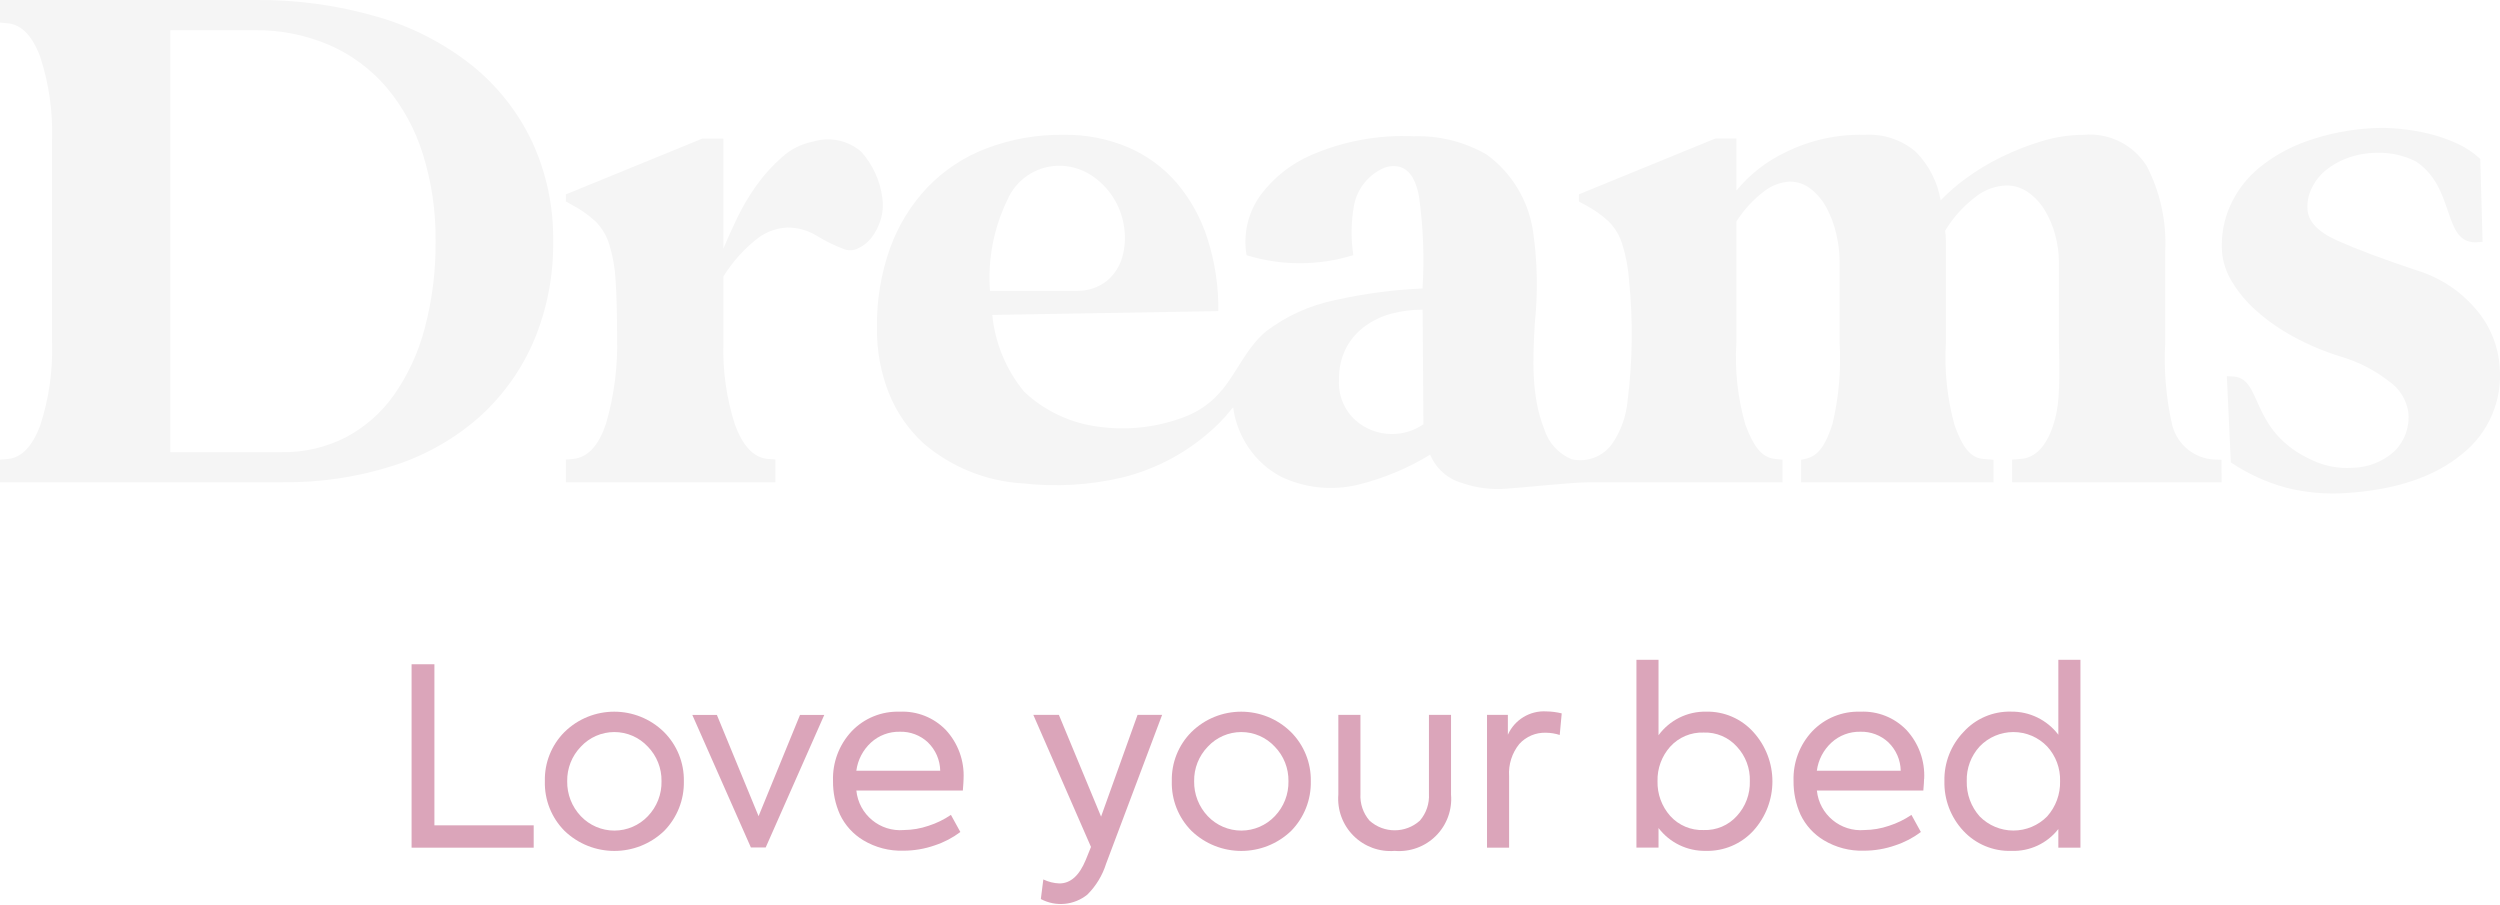
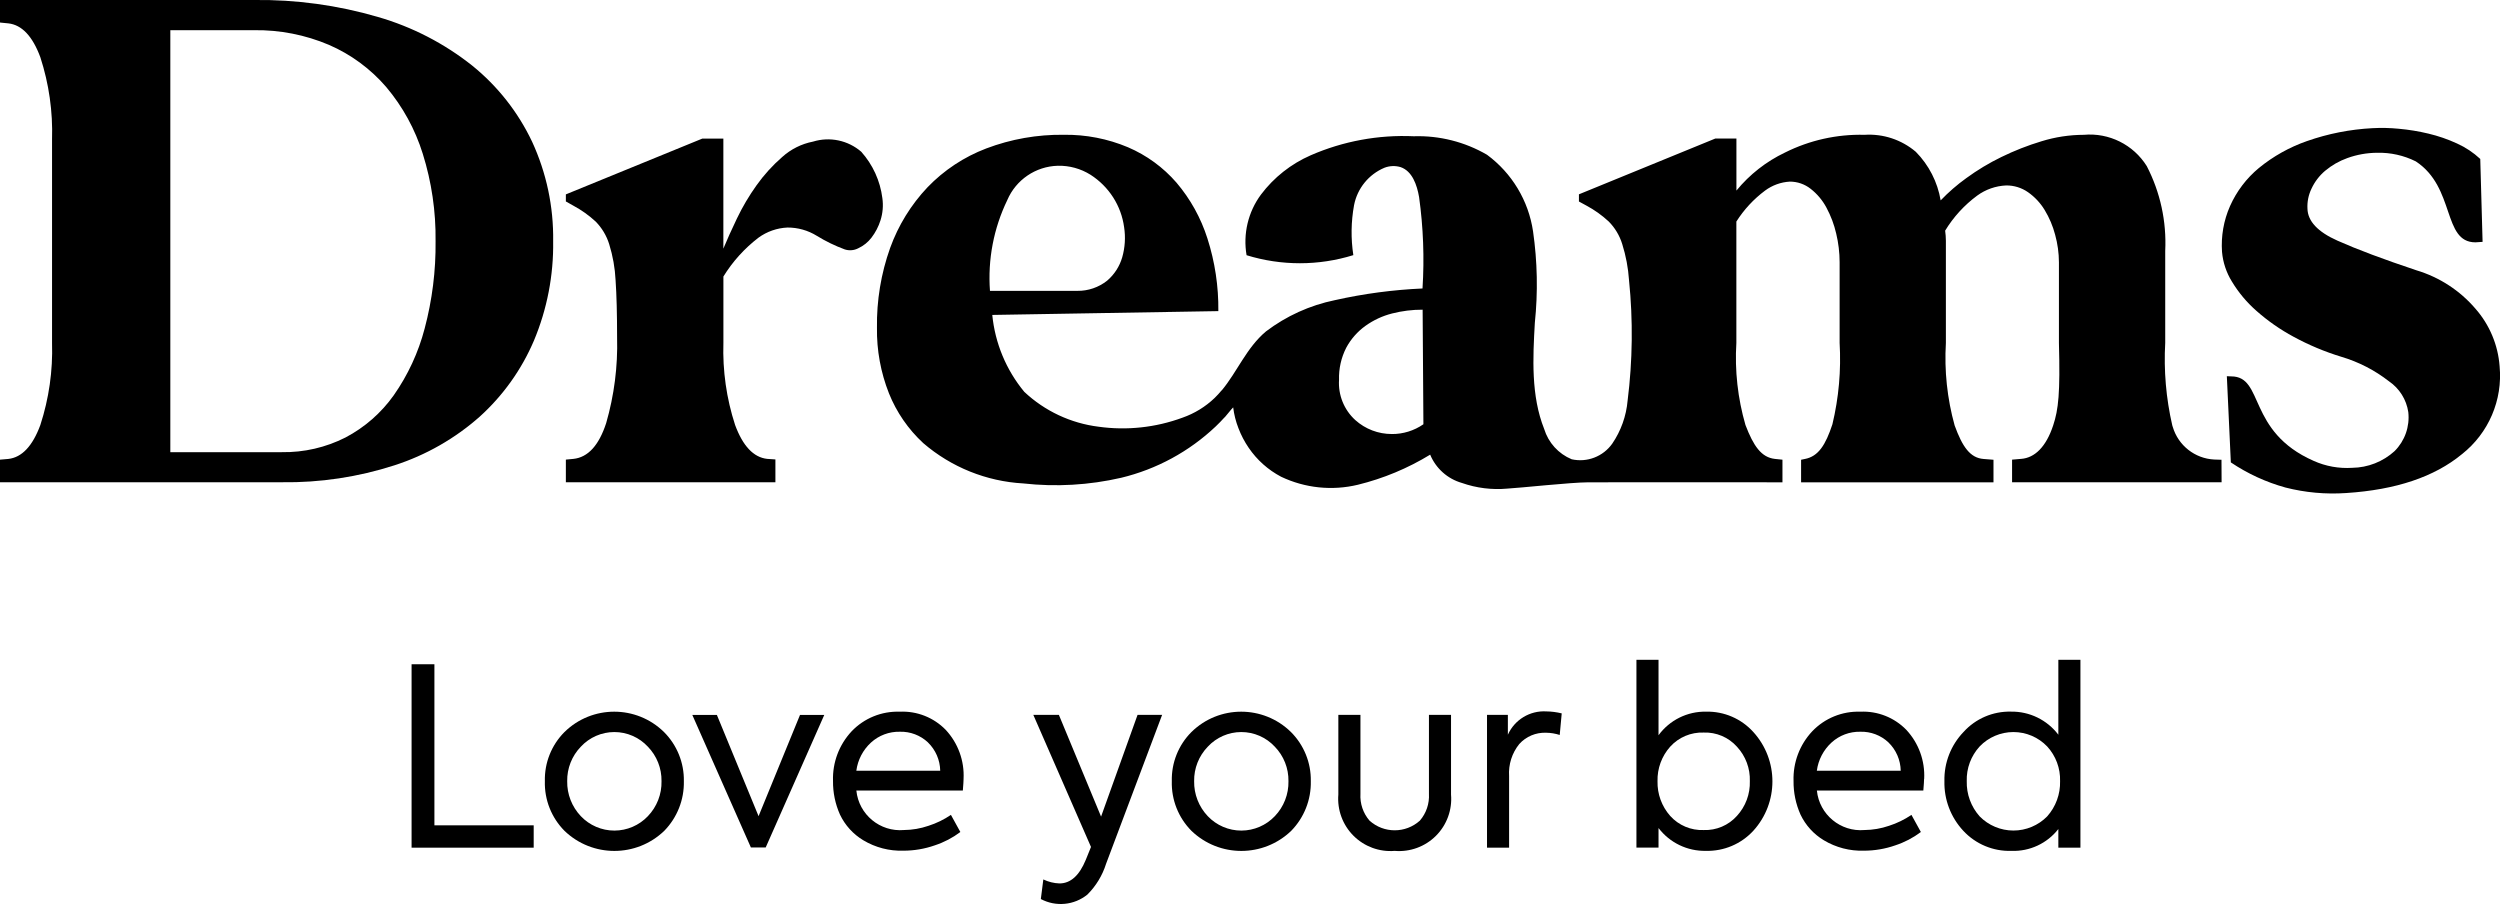
<svg xmlns="http://www.w3.org/2000/svg" width="187.334" height="67.741" viewBox="0 0 187.334 67.741">
-   <g data-name="Group 312">
-     <g data-name="Dreams_logo_whiteLIGHTpink_2022_strapline_RGB (1)">
-       <g fill="#f5f5f5" data-name="Group 59">
-         <path d="M42.402 36.14v-1.7l.564-.054q1.637-.17 2.457-2.682a21.067 21.067 0 0 0 .818-6.409q0-2.653-.113-4.292a10.89 10.89 0 0 0-.48-2.71 4.184 4.184 0 0 0-1.016-1.694 8.1 8.1 0 0 0-1.666-1.186l-.564-.318v-.529l10.221-4.179h1.581v8.244q.395-.959 1.017-2.259a16.587 16.587 0 0 1 1.468-2.485 12.151 12.151 0 0 1 1.92-2.118 4.824 4.824 0 0 1 2.315-1.158 3.809 3.809 0 0 1 3.614.762 6.422 6.422 0 0 1 1.581 3.473 3.753 3.753 0 0 1-.141 1.666 4.237 4.237 0 0 1-.677 1.3 2.637 2.637 0 0 1-.988.791 1.308 1.308 0 0 1-1.016.085 11.8 11.8 0 0 1-2.09-1.017 4.146 4.146 0 0 0-2.2-.621 4.005 4.005 0 0 0-2.174.762 10.828 10.828 0 0 0-2.626 2.908v4.969a18.069 18.069 0 0 0 .876 6.155q.875 2.371 2.4 2.541l.621.042v1.709h-15.7Z" data-name="Path 236" />
-         <path d="M153.852 31.876c-.534 1.618-1.386 2.434-2.4 2.509l-.68.058v1.694h15.7l-.008-1.685-.549-.018a3.42 3.42 0 0 1-3.1-2.438c-.014-.04-.024-.079-.038-.12a22.09 22.09 0 0 1-.529-6.187v-6.891a12.5 12.5 0 0 0-1.384-6.353 5.032 5.032 0 0 0-4.716-2.343 10.806 10.806 0 0 0-3.162.481 20.029 20.029 0 0 0-3.02 1.185 17.181 17.181 0 0 0-2.626 1.581 13.828 13.828 0 0 0-1.92 1.667 6.785 6.785 0 0 0-1.864-3.643 5.4 5.4 0 0 0-3.839-1.271 12.609 12.609 0 0 0-5.958 1.327 10.619 10.619 0 0 0-3.643 2.852v-3.9h-1.581l-10.22 4.18V15.1l.563.307a8.041 8.041 0 0 1 1.665 1.187 4.125 4.125 0 0 1 1.016 1.694 11.622 11.622 0 0 1 .51 2.71 39.93 39.93 0 0 1-.106 9.02 6.783 6.783 0 0 1-1.151 3.226 2.941 2.941 0 0 1-3.038 1.172 3.591 3.591 0 0 1-2.063-2.27c-.992-2.489-.85-5.334-.7-7.96a27.792 27.792 0 0 0-.135-6.855 8.713 8.713 0 0 0-3.45-5.735 10.267 10.267 0 0 0-5.489-1.386 17.354 17.354 0 0 0-7.716 1.424 9.352 9.352 0 0 0-3.731 2.945 5.943 5.943 0 0 0-1.08 4.545 13.523 13.523 0 0 0 8-.006 11.327 11.327 0 0 1 .055-3.749 3.834 3.834 0 0 1 2.279-2.8 1.881 1.881 0 0 1 1.207-.047c.875.3 1.229 1.333 1.386 2.245a34.006 34.006 0 0 1 .257 6.85 37.608 37.608 0 0 0-6.567.875 12.806 12.806 0 0 0-5.164 2.343c-1.464 1.231-2.143 3.011-3.314 4.42v-.013a7.353 7.353 0 0 1-.531.578 6.662 6.662 0 0 1-2.413 1.479 12.985 12.985 0 0 1-6.286.676 9.927 9.927 0 0 1-5.564-2.611 10.668 10.668 0 0 1-2.4-5.765l16.94-.286a17.175 17.175 0 0 0-.819-5.447 12.131 12.131 0 0 0-2.316-4.178 10.042 10.042 0 0 0-3.64-2.655 11.969 11.969 0 0 0-4.8-.933 15.808 15.808 0 0 0-5.818 1.025 12.056 12.056 0 0 0-4.4 2.909 13.078 13.078 0 0 0-2.8 4.543 17.051 17.051 0 0 0-.988 5.987 12.828 12.828 0 0 0 .9 4.913 10.283 10.283 0 0 0 2.568 3.726 12.562 12.562 0 0 0 7.495 3.022 21.9 21.9 0 0 0 7.336-.423 15.62 15.62 0 0 0 7.079-3.842q.345-.329.664-.682l.011-.014v.014c.21-.234.481-.6.64-.753a6.394 6.394 0 0 0 .392 1.557 6.98 6.98 0 0 0 .77 1.473A6.739 6.739 0 0 0 96 35.725a8.666 8.666 0 0 0 5.748.6 19.18 19.18 0 0 0 5.42-2.256 3.661 3.661 0 0 0 2.38 2.121 8.047 8.047 0 0 0 3.4.423c.932-.049 4.756-.467 6.073-.472 2.2-.009 14.545 0 14.545 0v-1.695l-.564-.058c-1.016-.113-1.605-.959-2.208-2.54a18.13 18.13 0 0 1-.682-6.155v-9.091a8.7 8.7 0 0 1 2.145-2.316 3.439 3.439 0 0 1 1.865-.677 2.513 2.513 0 0 1 1.552.536 4.426 4.426 0 0 1 1.187 1.412 7.74 7.74 0 0 1 .733 1.949 9.243 9.243 0 0 1 .255 2.145v6.042a20.948 20.948 0 0 1-.54 6.1c-.51 1.546-1.05 2.409-2.066 2.6l-.281.058v1.694h14.417v-1.694l-.735-.058c-1.016-.075-1.594-.912-2.176-2.513a18.922 18.922 0 0 1-.656-6.182v-7.652a5.757 5.757 0 0 0-.055-.762 9.185 9.185 0 0 1 2.4-2.626 3.981 3.981 0 0 1 2.172-.762 2.816 2.816 0 0 1 1.639.507 4.434 4.434 0 0 1 1.242 1.327 6.978 6.978 0 0 1 .79 1.864 7.869 7.869 0 0 1 .283 2.062v6.042c.102 3.766-.038 4.993-.431 6.178ZM75.481 14.989a4.242 4.242 0 0 1 3.784-2.568 4.418 4.418 0 0 1 2.456.677 5.623 5.623 0 0 1 1.694 1.694 5.526 5.526 0 0 1 .819 2.232 5.3 5.3 0 0 1-.142 2.258 3.628 3.628 0 0 1-1.129 1.749 3.524 3.524 0 0 1-2.229.764h-6.552a13.361 13.361 0 0 1 1.3-6.806Zm28.813 17.534a4.086 4.086 0 0 1-2.739-1.047 3.754 3.754 0 0 1-1.216-3.018 4.957 4.957 0 0 1 .538-2.4 4.841 4.841 0 0 1 1.439-1.639 5.951 5.951 0 0 1 2-.93 9.163 9.163 0 0 1 2.287-.283l.058 8.585a4.1 4.1 0 0 1-2.371.733Z" data-name="Path 237" />
-         <path d="M0 36.14v-1.696l.623-.054q1.524-.17 2.4-2.541a18.085 18.085 0 0 0 .877-6.155V10.447a18.1 18.1 0 0 0-.876-6.155Q2.146 1.92.623 1.751l-.565-.056L0 1.686V0h19.03a31.69 31.69 0 0 1 9.289 1.27 20.545 20.545 0 0 1 7.061 3.642 16.31 16.31 0 0 1 4.489 5.7 17.176 17.176 0 0 1 1.581 7.458 18.605 18.605 0 0 1-1.44 7.454 16.3 16.3 0 0 1-4.066 5.7 17.974 17.974 0 0 1-6.381 3.642 26.238 26.238 0 0 1-8.442 1.27H0Zm21.119-2.258a10.187 10.187 0 0 0 4.772-1.1 10.323 10.323 0 0 0 3.614-3.162 15.556 15.556 0 0 0 2.315-5 24.408 24.408 0 0 0 .819-6.55 21.02 21.02 0 0 0-.96-6.55 14.4 14.4 0 0 0-2.739-5 11.911 11.911 0 0 0-4.29-3.158 13.856 13.856 0 0 0-5.618-1.1h-6.269v31.621h8.358Z" data-name="Path 238" />
-         <path d="m166.878 28.191.311.013c2.492-.007 1.171 4.122 6.18 6.33a6.084 6.084 0 0 0 2.892.521 4.811 4.811 0 0 0 3.173-1.251 3.568 3.568 0 0 0 1.028-2.924 3.4 3.4 0 0 0-1.451-2.311 10.814 10.814 0 0 0-3.569-1.835 19.23 19.23 0 0 1-3.577-1.5 14.627 14.627 0 0 1-2.784-1.942 9.317 9.317 0 0 1-1.84-2.2 5.066 5.066 0 0 1-.737-2.216 7.258 7.258 0 0 1 .6-3.434 7.837 7.837 0 0 1 2.164-2.855 11.864 11.864 0 0 1 3.6-2.015 17.592 17.592 0 0 1 4.917-.968 13.07 13.07 0 0 1 1.955.043 15.55 15.55 0 0 1 2.23.365 11.382 11.382 0 0 1 2.141.739 6.438 6.438 0 0 1 1.744 1.16l.174 6.213-.541.035c-2.479-.008-1.48-4.112-4.464-6.066a6.147 6.147 0 0 0-2.9-.645 6.681 6.681 0 0 0-2.237.4 5.454 5.454 0 0 0-1.664.956 3.913 3.913 0 0 0-1.017 1.339 3.07 3.07 0 0 0-.3 1.49q.033 1.413 2.248 2.4t5.916 2.221a9.353 9.353 0 0 1 4.429 2.883 7.356 7.356 0 0 1 1.805 4.3 7.486 7.486 0 0 1-2.828 6.6q-3.089 2.548-8.667 2.908a14.37 14.37 0 0 1-4.554-.413 14.04 14.04 0 0 1-4.09-1.883l-.3-6.464Z" data-name="Path 239" />
+   <g>
+     <g>
+       <g class="logo-text-1">
+         <path d="M42.402 36.14v-1.7l.564-.054q1.637-.17 2.457-2.682a21.067 21.067 0 0 0 .818-6.409q0-2.653-.113-4.292a10.89 10.89 0 0 0-.48-2.71 4.184 4.184 0 0 0-1.016-1.694 8.1 8.1 0 0 0-1.666-1.186l-.564-.318v-.529l10.221-4.179h1.581v8.244q.395-.959 1.017-2.259a16.587 16.587 0 0 1 1.468-2.485 12.151 12.151 0 0 1 1.92-2.118 4.824 4.824 0 0 1 2.315-1.158 3.809 3.809 0 0 1 3.614.762 6.422 6.422 0 0 1 1.581 3.473 3.753 3.753 0 0 1-.141 1.666 4.237 4.237 0 0 1-.677 1.3 2.637 2.637 0 0 1-.988.791 1.308 1.308 0 0 1-1.016.085 11.8 11.8 0 0 1-2.09-1.017 4.146 4.146 0 0 0-2.2-.621 4.005 4.005 0 0 0-2.174.762 10.828 10.828 0 0 0-2.626 2.908v4.969a18.069 18.069 0 0 0 .876 6.155q.875 2.371 2.4 2.541l.621.042v1.709h-15.7Z" />
+         <path d="M153.852 31.876c-.534 1.618-1.386 2.434-2.4 2.509l-.68.058v1.694h15.7l-.008-1.685-.549-.018a3.42 3.42 0 0 1-3.1-2.438c-.014-.04-.024-.079-.038-.12a22.09 22.09 0 0 1-.529-6.187v-6.891a12.5 12.5 0 0 0-1.384-6.353 5.032 5.032 0 0 0-4.716-2.343 10.806 10.806 0 0 0-3.162.481 20.029 20.029 0 0 0-3.02 1.185 17.181 17.181 0 0 0-2.626 1.581 13.828 13.828 0 0 0-1.92 1.667 6.785 6.785 0 0 0-1.864-3.643 5.4 5.4 0 0 0-3.839-1.271 12.609 12.609 0 0 0-5.958 1.327 10.619 10.619 0 0 0-3.643 2.852v-3.9h-1.581l-10.22 4.18V15.1l.563.307a8.041 8.041 0 0 1 1.665 1.187 4.125 4.125 0 0 1 1.016 1.694 11.622 11.622 0 0 1 .51 2.71 39.93 39.93 0 0 1-.106 9.02 6.783 6.783 0 0 1-1.151 3.226 2.941 2.941 0 0 1-3.038 1.172 3.591 3.591 0 0 1-2.063-2.27c-.992-2.489-.85-5.334-.7-7.96a27.792 27.792 0 0 0-.135-6.855 8.713 8.713 0 0 0-3.45-5.735 10.267 10.267 0 0 0-5.489-1.386 17.354 17.354 0 0 0-7.716 1.424 9.352 9.352 0 0 0-3.731 2.945 5.943 5.943 0 0 0-1.08 4.545 13.523 13.523 0 0 0 8-.006 11.327 11.327 0 0 1 .055-3.749 3.834 3.834 0 0 1 2.279-2.8 1.881 1.881 0 0 1 1.207-.047c.875.3 1.229 1.333 1.386 2.245a34.006 34.006 0 0 1 .257 6.85 37.608 37.608 0 0 0-6.567.875 12.806 12.806 0 0 0-5.164 2.343c-1.464 1.231-2.143 3.011-3.314 4.42v-.013a7.353 7.353 0 0 1-.531.578 6.662 6.662 0 0 1-2.413 1.479 12.985 12.985 0 0 1-6.286.676 9.927 9.927 0 0 1-5.564-2.611 10.668 10.668 0 0 1-2.4-5.765l16.94-.286a17.175 17.175 0 0 0-.819-5.447 12.131 12.131 0 0 0-2.316-4.178 10.042 10.042 0 0 0-3.64-2.655 11.969 11.969 0 0 0-4.8-.933 15.808 15.808 0 0 0-5.818 1.025 12.056 12.056 0 0 0-4.4 2.909 13.078 13.078 0 0 0-2.8 4.543 17.051 17.051 0 0 0-.988 5.987 12.828 12.828 0 0 0 .9 4.913 10.283 10.283 0 0 0 2.568 3.726 12.562 12.562 0 0 0 7.495 3.022 21.9 21.9 0 0 0 7.336-.423 15.62 15.62 0 0 0 7.079-3.842q.345-.329.664-.682l.011-.014v.014c.21-.234.481-.6.64-.753a6.394 6.394 0 0 0 .392 1.557 6.98 6.98 0 0 0 .77 1.473A6.739 6.739 0 0 0 96 35.725a8.666 8.666 0 0 0 5.748.6 19.18 19.18 0 0 0 5.42-2.256 3.661 3.661 0 0 0 2.38 2.121 8.047 8.047 0 0 0 3.4.423c.932-.049 4.756-.467 6.073-.472 2.2-.009 14.545 0 14.545 0v-1.695l-.564-.058c-1.016-.113-1.605-.959-2.208-2.54a18.13 18.13 0 0 1-.682-6.155v-9.091a8.7 8.7 0 0 1 2.145-2.316 3.439 3.439 0 0 1 1.865-.677 2.513 2.513 0 0 1 1.552.536 4.426 4.426 0 0 1 1.187 1.412 7.74 7.74 0 0 1 .733 1.949 9.243 9.243 0 0 1 .255 2.145v6.042a20.948 20.948 0 0 1-.54 6.1c-.51 1.546-1.05 2.409-2.066 2.6l-.281.058v1.694h14.417v-1.694l-.735-.058c-1.016-.075-1.594-.912-2.176-2.513a18.922 18.922 0 0 1-.656-6.182v-7.652a5.757 5.757 0 0 0-.055-.762 9.185 9.185 0 0 1 2.4-2.626 3.981 3.981 0 0 1 2.172-.762 2.816 2.816 0 0 1 1.639.507 4.434 4.434 0 0 1 1.242 1.327 6.978 6.978 0 0 1 .79 1.864 7.869 7.869 0 0 1 .283 2.062v6.042c.102 3.766-.038 4.993-.431 6.178ZM75.481 14.989a4.242 4.242 0 0 1 3.784-2.568 4.418 4.418 0 0 1 2.456.677 5.623 5.623 0 0 1 1.694 1.694 5.526 5.526 0 0 1 .819 2.232 5.3 5.3 0 0 1-.142 2.258 3.628 3.628 0 0 1-1.129 1.749 3.524 3.524 0 0 1-2.229.764h-6.552a13.361 13.361 0 0 1 1.3-6.806Zm28.813 17.534a4.086 4.086 0 0 1-2.739-1.047 3.754 3.754 0 0 1-1.216-3.018 4.957 4.957 0 0 1 .538-2.4 4.841 4.841 0 0 1 1.439-1.639 5.951 5.951 0 0 1 2-.93 9.163 9.163 0 0 1 2.287-.283l.058 8.585a4.1 4.1 0 0 1-2.371.733Z" />
+         <path d="M0 36.14v-1.696l.623-.054q1.524-.17 2.4-2.541a18.085 18.085 0 0 0 .877-6.155V10.447a18.1 18.1 0 0 0-.876-6.155Q2.146 1.92.623 1.751l-.565-.056L0 1.686V0h19.03a31.69 31.69 0 0 1 9.289 1.27 20.545 20.545 0 0 1 7.061 3.642 16.31 16.31 0 0 1 4.489 5.7 17.176 17.176 0 0 1 1.581 7.458 18.605 18.605 0 0 1-1.44 7.454 16.3 16.3 0 0 1-4.066 5.7 17.974 17.974 0 0 1-6.381 3.642 26.238 26.238 0 0 1-8.442 1.27H0Zm21.119-2.258a10.187 10.187 0 0 0 4.772-1.1 10.323 10.323 0 0 0 3.614-3.162 15.556 15.556 0 0 0 2.315-5 24.408 24.408 0 0 0 .819-6.55 21.02 21.02 0 0 0-.96-6.55 14.4 14.4 0 0 0-2.739-5 11.911 11.911 0 0 0-4.29-3.158 13.856 13.856 0 0 0-5.618-1.1h-6.269v31.621h8.358Z" />
+         <path d="m166.878 28.191.311.013c2.492-.007 1.171 4.122 6.18 6.33a6.084 6.084 0 0 0 2.892.521 4.811 4.811 0 0 0 3.173-1.251 3.568 3.568 0 0 0 1.028-2.924 3.4 3.4 0 0 0-1.451-2.311 10.814 10.814 0 0 0-3.569-1.835 19.23 19.23 0 0 1-3.577-1.5 14.627 14.627 0 0 1-2.784-1.942 9.317 9.317 0 0 1-1.84-2.2 5.066 5.066 0 0 1-.737-2.216 7.258 7.258 0 0 1 .6-3.434 7.837 7.837 0 0 1 2.164-2.855 11.864 11.864 0 0 1 3.6-2.015 17.592 17.592 0 0 1 4.917-.968 13.07 13.07 0 0 1 1.955.043 15.55 15.55 0 0 1 2.23.365 11.382 11.382 0 0 1 2.141.739 6.438 6.438 0 0 1 1.744 1.16l.174 6.213-.541.035c-2.479-.008-1.48-4.112-4.464-6.066a6.147 6.147 0 0 0-2.9-.645 6.681 6.681 0 0 0-2.237.4 5.454 5.454 0 0 0-1.664.956 3.913 3.913 0 0 0-1.017 1.339 3.07 3.07 0 0 0-.3 1.49q.033 1.413 2.248 2.4t5.916 2.221a9.353 9.353 0 0 1 4.429 2.883 7.356 7.356 0 0 1 1.805 4.3 7.486 7.486 0 0 1-2.828 6.6q-3.089 2.548-8.667 2.908a14.37 14.37 0 0 1-4.554-.413 14.04 14.04 0 0 1-4.09-1.883l-.3-6.464Z" />
      </g>
    </g>
-     <g data-name="Dreams_logo_whiteLIGHTpink_2022_strapline_RGB (1)">
-       <g fill="#dba5ba" data-name="Group 58">
-         <path d="M39.991 63.519h-9.15V49.775h1.711v12.07h7.439Z" data-name="Path 225" />
-         <path d="M40.829 58.537a5.035 5.035 0 0 1 1.469-3.683 5.322 5.322 0 0 1 7.458 0 5.08 5.08 0 0 1 1.488 3.683 5.162 5.162 0 0 1-1.469 3.72 5.392 5.392 0 0 1-7.476 0 5.079 5.079 0 0 1-1.47-3.72Zm8.741 0a3.625 3.625 0 0 0-1.023-2.585 3.423 3.423 0 0 0-5.022 0 3.625 3.625 0 0 0-1.023 2.585 3.713 3.713 0 0 0 1.023 2.623 3.462 3.462 0 0 0 5.022 0 3.67 3.67 0 0 0 1.023-2.623Z" data-name="Path 226" />
-         <path d="m56.842 61.159 3.106-7.588h1.818l-4.389 9.931h-1.111l-4.389-9.931h1.841l3.124 7.588Z" data-name="Path 227" />
-         <path d="M72.204 58.366q0 .2-.055.874H64.17a3.3 3.3 0 0 0 3.571 2.957 5.837 5.837 0 0 0 1.832-.316 6.514 6.514 0 0 0 1.683-.819l.707 1.283a6.607 6.607 0 0 1-1.916 1 7.11 7.11 0 0 1-2.344.4 5.505 5.505 0 0 1-3.013-.781 4.489 4.489 0 0 1-1.748-1.925 6 6 0 0 1-.521-2.52 5.187 5.187 0 0 1 1.395-3.72 4.754 4.754 0 0 1 3.608-1.469 4.508 4.508 0 0 1 3.44 1.358 5.016 5.016 0 0 1 1.339 3.682Zm-2.668-2.734a2.955 2.955 0 0 0-2.111-.8 3.1 3.1 0 0 0-2.157.809 3.481 3.481 0 0 0-1.1 2.111h6.286a3.031 3.031 0 0 0-.92-2.12Z" data-name="Path 228" />
-         <path d="m82.507 61.193 2.734-7.626h1.841l-4.2 11.159a5.643 5.643 0 0 1-1.4 2.307 3.17 3.17 0 0 1-3.488.335l.186-1.469a3.023 3.023 0 0 0 1.209.3q1.246 0 1.972-1.767l.391-.967-4.322-9.897h1.916l3.162 7.626Z" data-name="Path 229" />
-         <path d="M87.808 58.537a5.035 5.035 0 0 1 1.47-3.683 5.322 5.322 0 0 1 7.458 0 5.08 5.08 0 0 1 1.488 3.683 5.158 5.158 0 0 1-1.469 3.72 5.392 5.392 0 0 1-7.476 0 5.079 5.079 0 0 1-1.471-3.72Zm8.741 0a3.625 3.625 0 0 0-1.023-2.585 3.423 3.423 0 0 0-5.022 0 3.625 3.625 0 0 0-1.023 2.585 3.714 3.714 0 0 0 1.023 2.623 3.462 3.462 0 0 0 5.022 0 3.673 3.673 0 0 0 1.023-2.623Z" data-name="Path 230" />
-         <path d="M104.509 63.76a3.918 3.918 0 0 1-4.222-4.222v-5.97h1.656v5.915a2.825 2.825 0 0 0 .679 2.009 2.818 2.818 0 0 0 3.775 0 2.825 2.825 0 0 0 .679-2.009v-5.915h1.655v5.97a3.906 3.906 0 0 1-4.221 4.222Z" data-name="Path 231" />
-         <path d="M113.082 63.518h-1.655v-9.95h1.563v1.488a2.964 2.964 0 0 1 2.882-1.748 5.113 5.113 0 0 1 1.153.148l-.149 1.618a3.457 3.457 0 0 0-1.023-.168 2.576 2.576 0 0 0-2.009.846 3.474 3.474 0 0 0-.762 2.408v5.356Z" data-name="Path 232" />
-         <path d="M127.849 53.327a4.62 4.62 0 0 1 3.534 1.525 5.5 5.5 0 0 1 0 7.4 4.667 4.667 0 0 1-3.552 1.506 4.351 4.351 0 0 1-3.552-1.711v1.469h-1.655V49.44h1.655v5.654a4.32 4.32 0 0 1 3.571-1.767Zm-.186 8.871a3.184 3.184 0 0 0 2.492-1.06 3.681 3.681 0 0 0 .967-2.6 3.616 3.616 0 0 0-.967-2.585 3.184 3.184 0 0 0-2.492-1.06 3.224 3.224 0 0 0-2.511 1.06 3.739 3.739 0 0 0-.948 2.585 3.784 3.784 0 0 0 .948 2.6 3.205 3.205 0 0 0 2.511 1.06Z" data-name="Path 233" />
-         <path d="M144.178 58.366q0 .2-.056.874h-7.976a3.3 3.3 0 0 0 3.57 2.957 5.837 5.837 0 0 0 1.832-.316 6.512 6.512 0 0 0 1.683-.819l.707 1.283a6.609 6.609 0 0 1-1.916 1 7.109 7.109 0 0 1-2.344.4 5.5 5.5 0 0 1-3.012-.781 4.489 4.489 0 0 1-1.748-1.925 6.007 6.007 0 0 1-.521-2.52 5.186 5.186 0 0 1 1.4-3.72 4.752 4.752 0 0 1 3.608-1.469 4.509 4.509 0 0 1 3.441 1.358 5.018 5.018 0 0 1 1.339 3.682Zm-2.668-2.734a2.956 2.956 0 0 0-2.111-.8 3.1 3.1 0 0 0-2.157.809 3.485 3.485 0 0 0-1.1 2.111h6.286a3.033 3.033 0 0 0-.92-2.12Z" data-name="Path 234" />
-         <path d="M154.239 55.056v-5.617h1.655v14.079h-1.655v-1.395a4.256 4.256 0 0 1-3.515 1.636 4.713 4.713 0 0 1-3.608-1.506 5.272 5.272 0 0 1-1.414-3.72 5.148 5.148 0 0 1 1.432-3.683 4.639 4.639 0 0 1 3.552-1.525 4.368 4.368 0 0 1 3.552 1.729Zm.13 3.478a3.68 3.68 0 0 0-.967-2.6 3.505 3.505 0 0 0-5.059 0 3.677 3.677 0 0 0-.967 2.6 3.817 3.817 0 0 0 .967 2.641 3.547 3.547 0 0 0 5.059 0 3.815 3.815 0 0 0 .967-2.641Z" data-name="Path 235" />
+     <g>
+       <g class="logo-text-2">
+         <path d="M39.991 63.519h-9.15V49.775h1.711v12.07h7.439Z" />
+         <path d="M40.829 58.537a5.035 5.035 0 0 1 1.469-3.683 5.322 5.322 0 0 1 7.458 0 5.08 5.08 0 0 1 1.488 3.683 5.162 5.162 0 0 1-1.469 3.72 5.392 5.392 0 0 1-7.476 0 5.079 5.079 0 0 1-1.47-3.72Zm8.741 0a3.625 3.625 0 0 0-1.023-2.585 3.423 3.423 0 0 0-5.022 0 3.625 3.625 0 0 0-1.023 2.585 3.713 3.713 0 0 0 1.023 2.623 3.462 3.462 0 0 0 5.022 0 3.67 3.67 0 0 0 1.023-2.623Z" />
+         <path d="m56.842 61.159 3.106-7.588h1.818l-4.389 9.931h-1.111l-4.389-9.931h1.841l3.124 7.588Z" />
+         <path d="M72.204 58.366q0 .2-.055.874H64.17a3.3 3.3 0 0 0 3.571 2.957 5.837 5.837 0 0 0 1.832-.316 6.514 6.514 0 0 0 1.683-.819l.707 1.283a6.607 6.607 0 0 1-1.916 1 7.11 7.11 0 0 1-2.344.4 5.505 5.505 0 0 1-3.013-.781 4.489 4.489 0 0 1-1.748-1.925 6 6 0 0 1-.521-2.52 5.187 5.187 0 0 1 1.395-3.72 4.754 4.754 0 0 1 3.608-1.469 4.508 4.508 0 0 1 3.44 1.358 5.016 5.016 0 0 1 1.339 3.682Zm-2.668-2.734a2.955 2.955 0 0 0-2.111-.8 3.1 3.1 0 0 0-2.157.809 3.481 3.481 0 0 0-1.1 2.111h6.286a3.031 3.031 0 0 0-.92-2.12Z" />
+         <path d="m82.507 61.193 2.734-7.626h1.841l-4.2 11.159a5.643 5.643 0 0 1-1.4 2.307 3.17 3.17 0 0 1-3.488.335l.186-1.469a3.023 3.023 0 0 0 1.209.3q1.246 0 1.972-1.767l.391-.967-4.322-9.897h1.916l3.162 7.626Z" />
+         <path d="M87.808 58.537a5.035 5.035 0 0 1 1.47-3.683 5.322 5.322 0 0 1 7.458 0 5.08 5.08 0 0 1 1.488 3.683 5.158 5.158 0 0 1-1.469 3.72 5.392 5.392 0 0 1-7.476 0 5.079 5.079 0 0 1-1.471-3.72Zm8.741 0a3.625 3.625 0 0 0-1.023-2.585 3.423 3.423 0 0 0-5.022 0 3.625 3.625 0 0 0-1.023 2.585 3.714 3.714 0 0 0 1.023 2.623 3.462 3.462 0 0 0 5.022 0 3.673 3.673 0 0 0 1.023-2.623Z" />
+         <path d="M104.509 63.76a3.918 3.918 0 0 1-4.222-4.222v-5.97h1.656v5.915a2.825 2.825 0 0 0 .679 2.009 2.818 2.818 0 0 0 3.775 0 2.825 2.825 0 0 0 .679-2.009v-5.915h1.655v5.97a3.906 3.906 0 0 1-4.221 4.222Z" />
+         <path d="M113.082 63.518h-1.655v-9.95h1.563v1.488a2.964 2.964 0 0 1 2.882-1.748 5.113 5.113 0 0 1 1.153.148l-.149 1.618a3.457 3.457 0 0 0-1.023-.168 2.576 2.576 0 0 0-2.009.846 3.474 3.474 0 0 0-.762 2.408v5.356Z" />
+         <path d="M127.849 53.327a4.62 4.62 0 0 1 3.534 1.525 5.5 5.5 0 0 1 0 7.4 4.667 4.667 0 0 1-3.552 1.506 4.351 4.351 0 0 1-3.552-1.711v1.469h-1.655V49.44h1.655v5.654a4.32 4.32 0 0 1 3.571-1.767Zm-.186 8.871a3.184 3.184 0 0 0 2.492-1.06 3.681 3.681 0 0 0 .967-2.6 3.616 3.616 0 0 0-.967-2.585 3.184 3.184 0 0 0-2.492-1.06 3.224 3.224 0 0 0-2.511 1.06 3.739 3.739 0 0 0-.948 2.585 3.784 3.784 0 0 0 .948 2.6 3.205 3.205 0 0 0 2.511 1.06Z" />
+         <path d="M144.178 58.366q0 .2-.056.874h-7.976a3.3 3.3 0 0 0 3.57 2.957 5.837 5.837 0 0 0 1.832-.316 6.512 6.512 0 0 0 1.683-.819l.707 1.283a6.609 6.609 0 0 1-1.916 1 7.109 7.109 0 0 1-2.344.4 5.5 5.5 0 0 1-3.012-.781 4.489 4.489 0 0 1-1.748-1.925 6.007 6.007 0 0 1-.521-2.52 5.186 5.186 0 0 1 1.4-3.72 4.752 4.752 0 0 1 3.608-1.469 4.509 4.509 0 0 1 3.441 1.358 5.018 5.018 0 0 1 1.339 3.682Zm-2.668-2.734a2.956 2.956 0 0 0-2.111-.8 3.1 3.1 0 0 0-2.157.809 3.485 3.485 0 0 0-1.1 2.111h6.286a3.033 3.033 0 0 0-.92-2.12Z" />
+         <path d="M154.239 55.056v-5.617h1.655v14.079h-1.655v-1.395a4.256 4.256 0 0 1-3.515 1.636 4.713 4.713 0 0 1-3.608-1.506 5.272 5.272 0 0 1-1.414-3.72 5.148 5.148 0 0 1 1.432-3.683 4.639 4.639 0 0 1 3.552-1.525 4.368 4.368 0 0 1 3.552 1.729Zm.13 3.478a3.68 3.68 0 0 0-.967-2.6 3.505 3.505 0 0 0-5.059 0 3.677 3.677 0 0 0-.967 2.6 3.817 3.817 0 0 0 .967 2.641 3.547 3.547 0 0 0 5.059 0 3.815 3.815 0 0 0 .967-2.641Z" />
      </g>
    </g>
  </g>
</svg>
